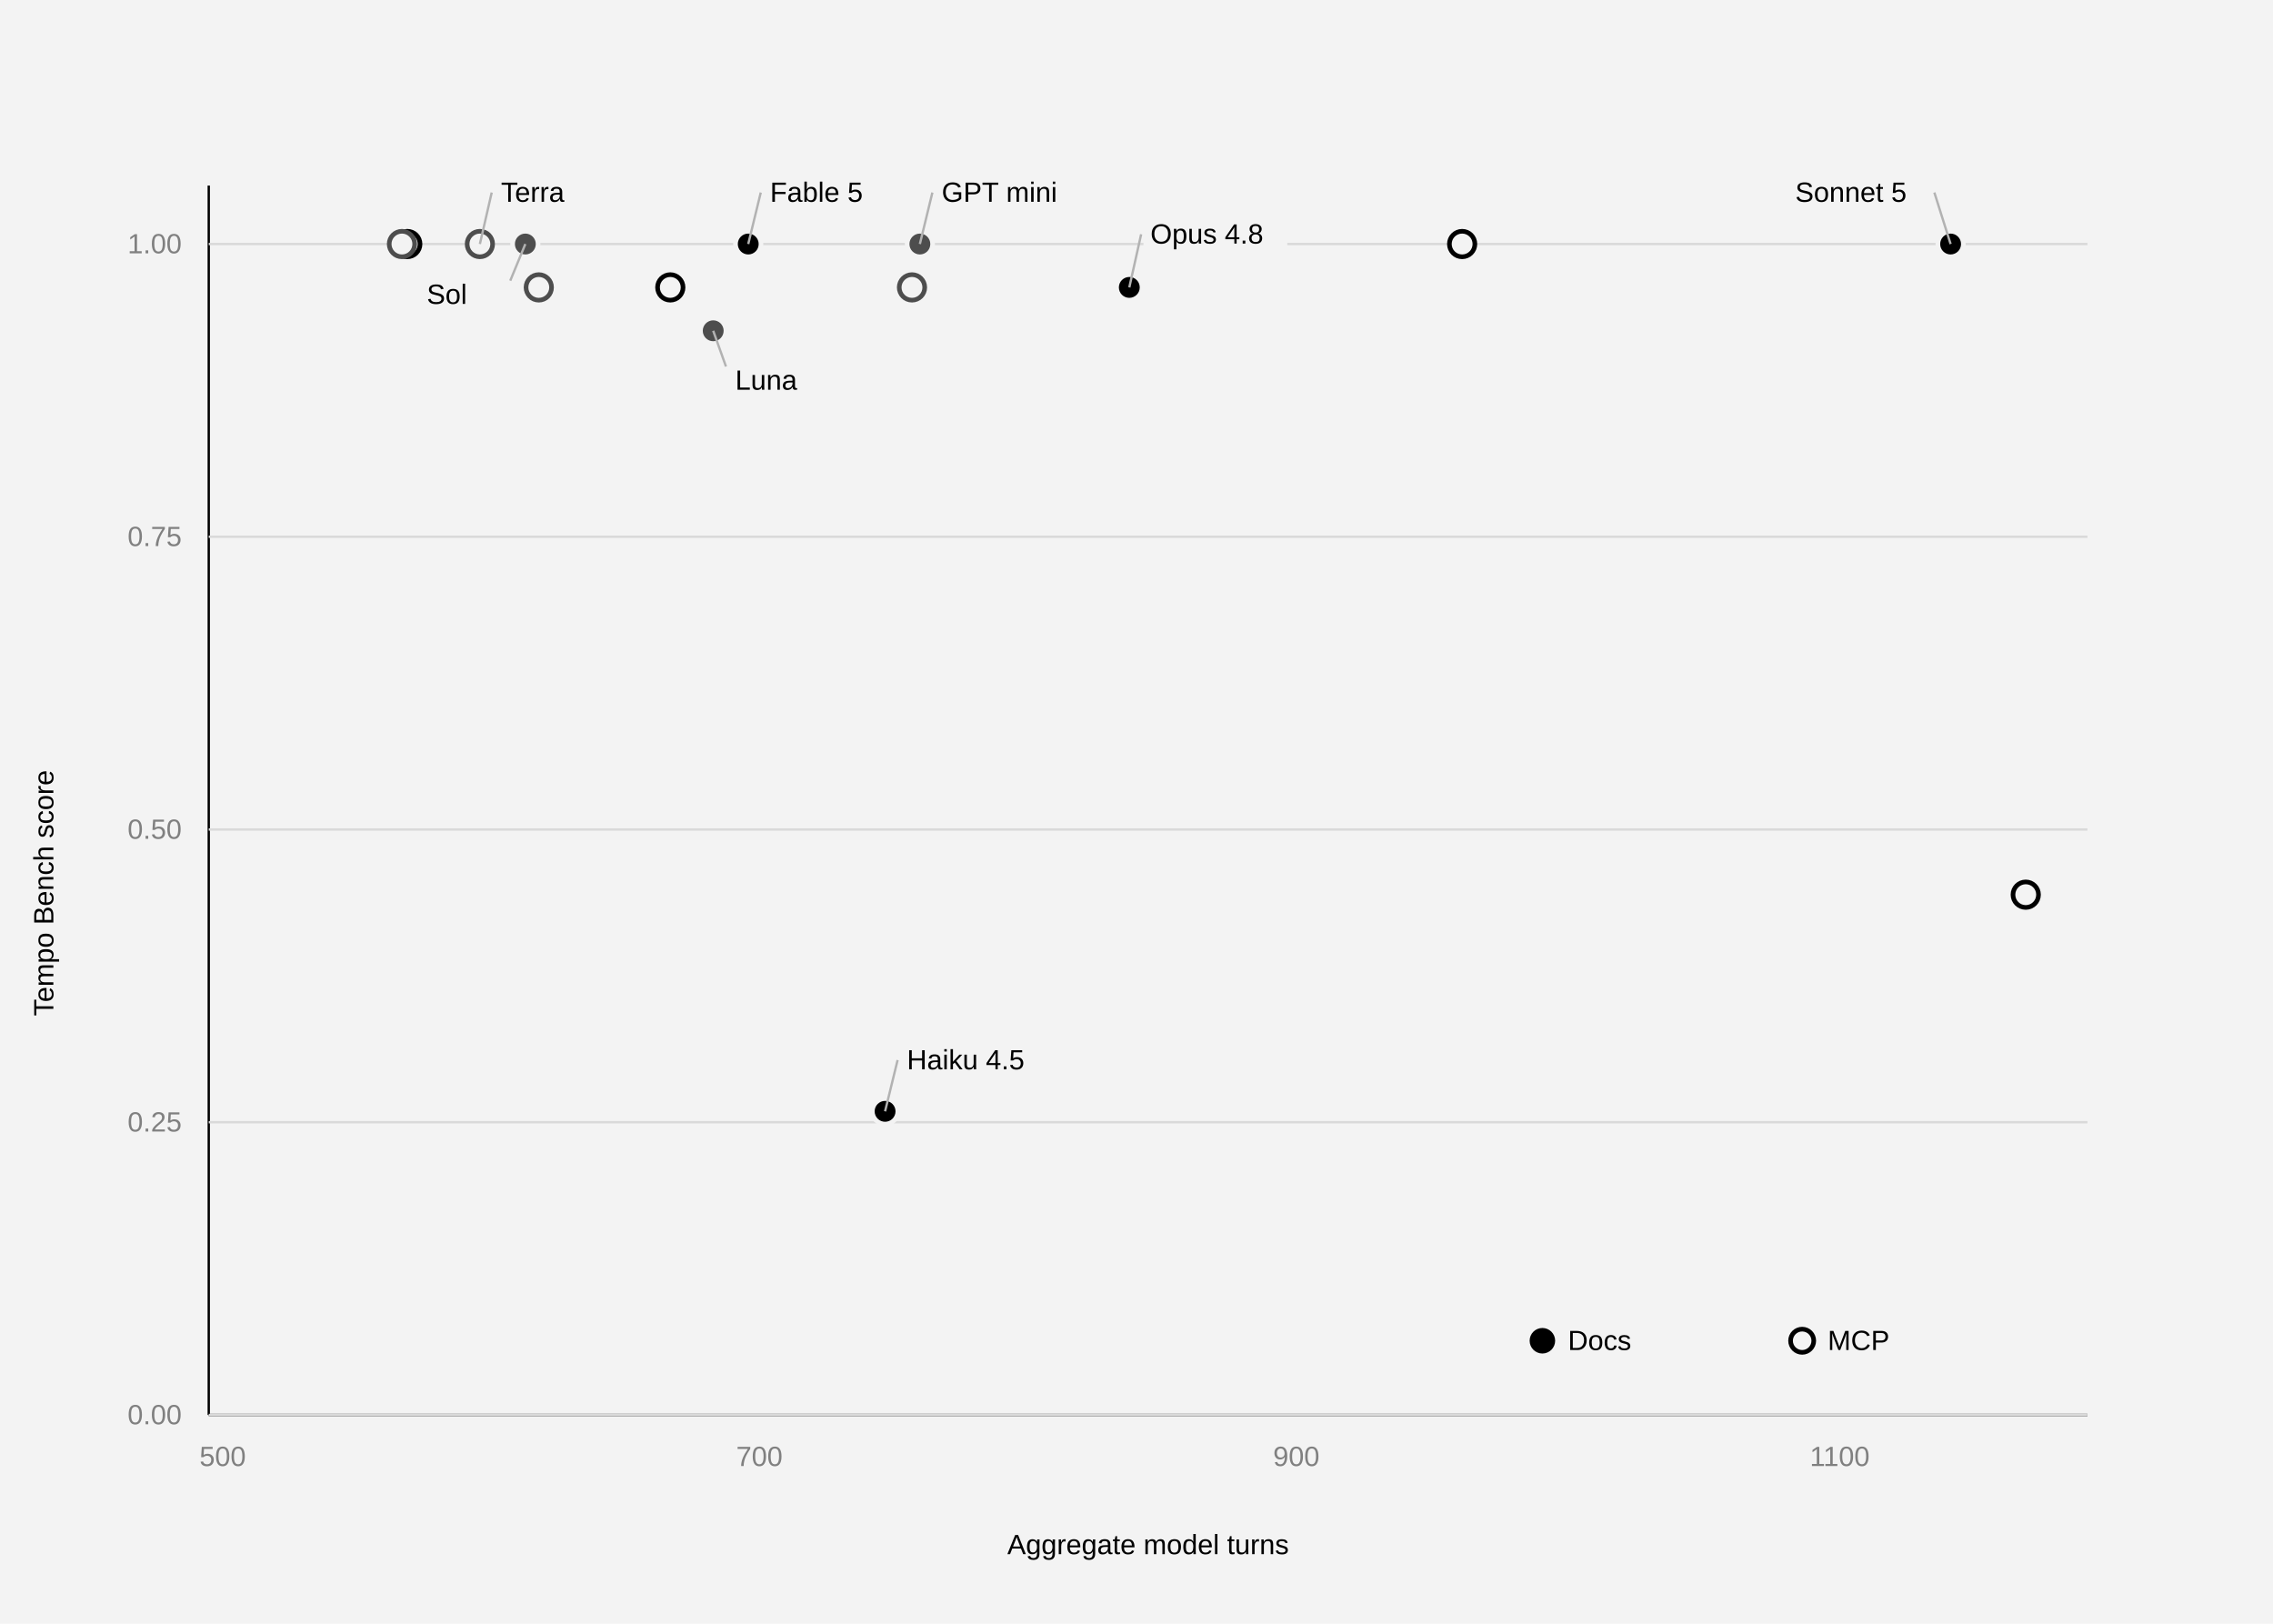
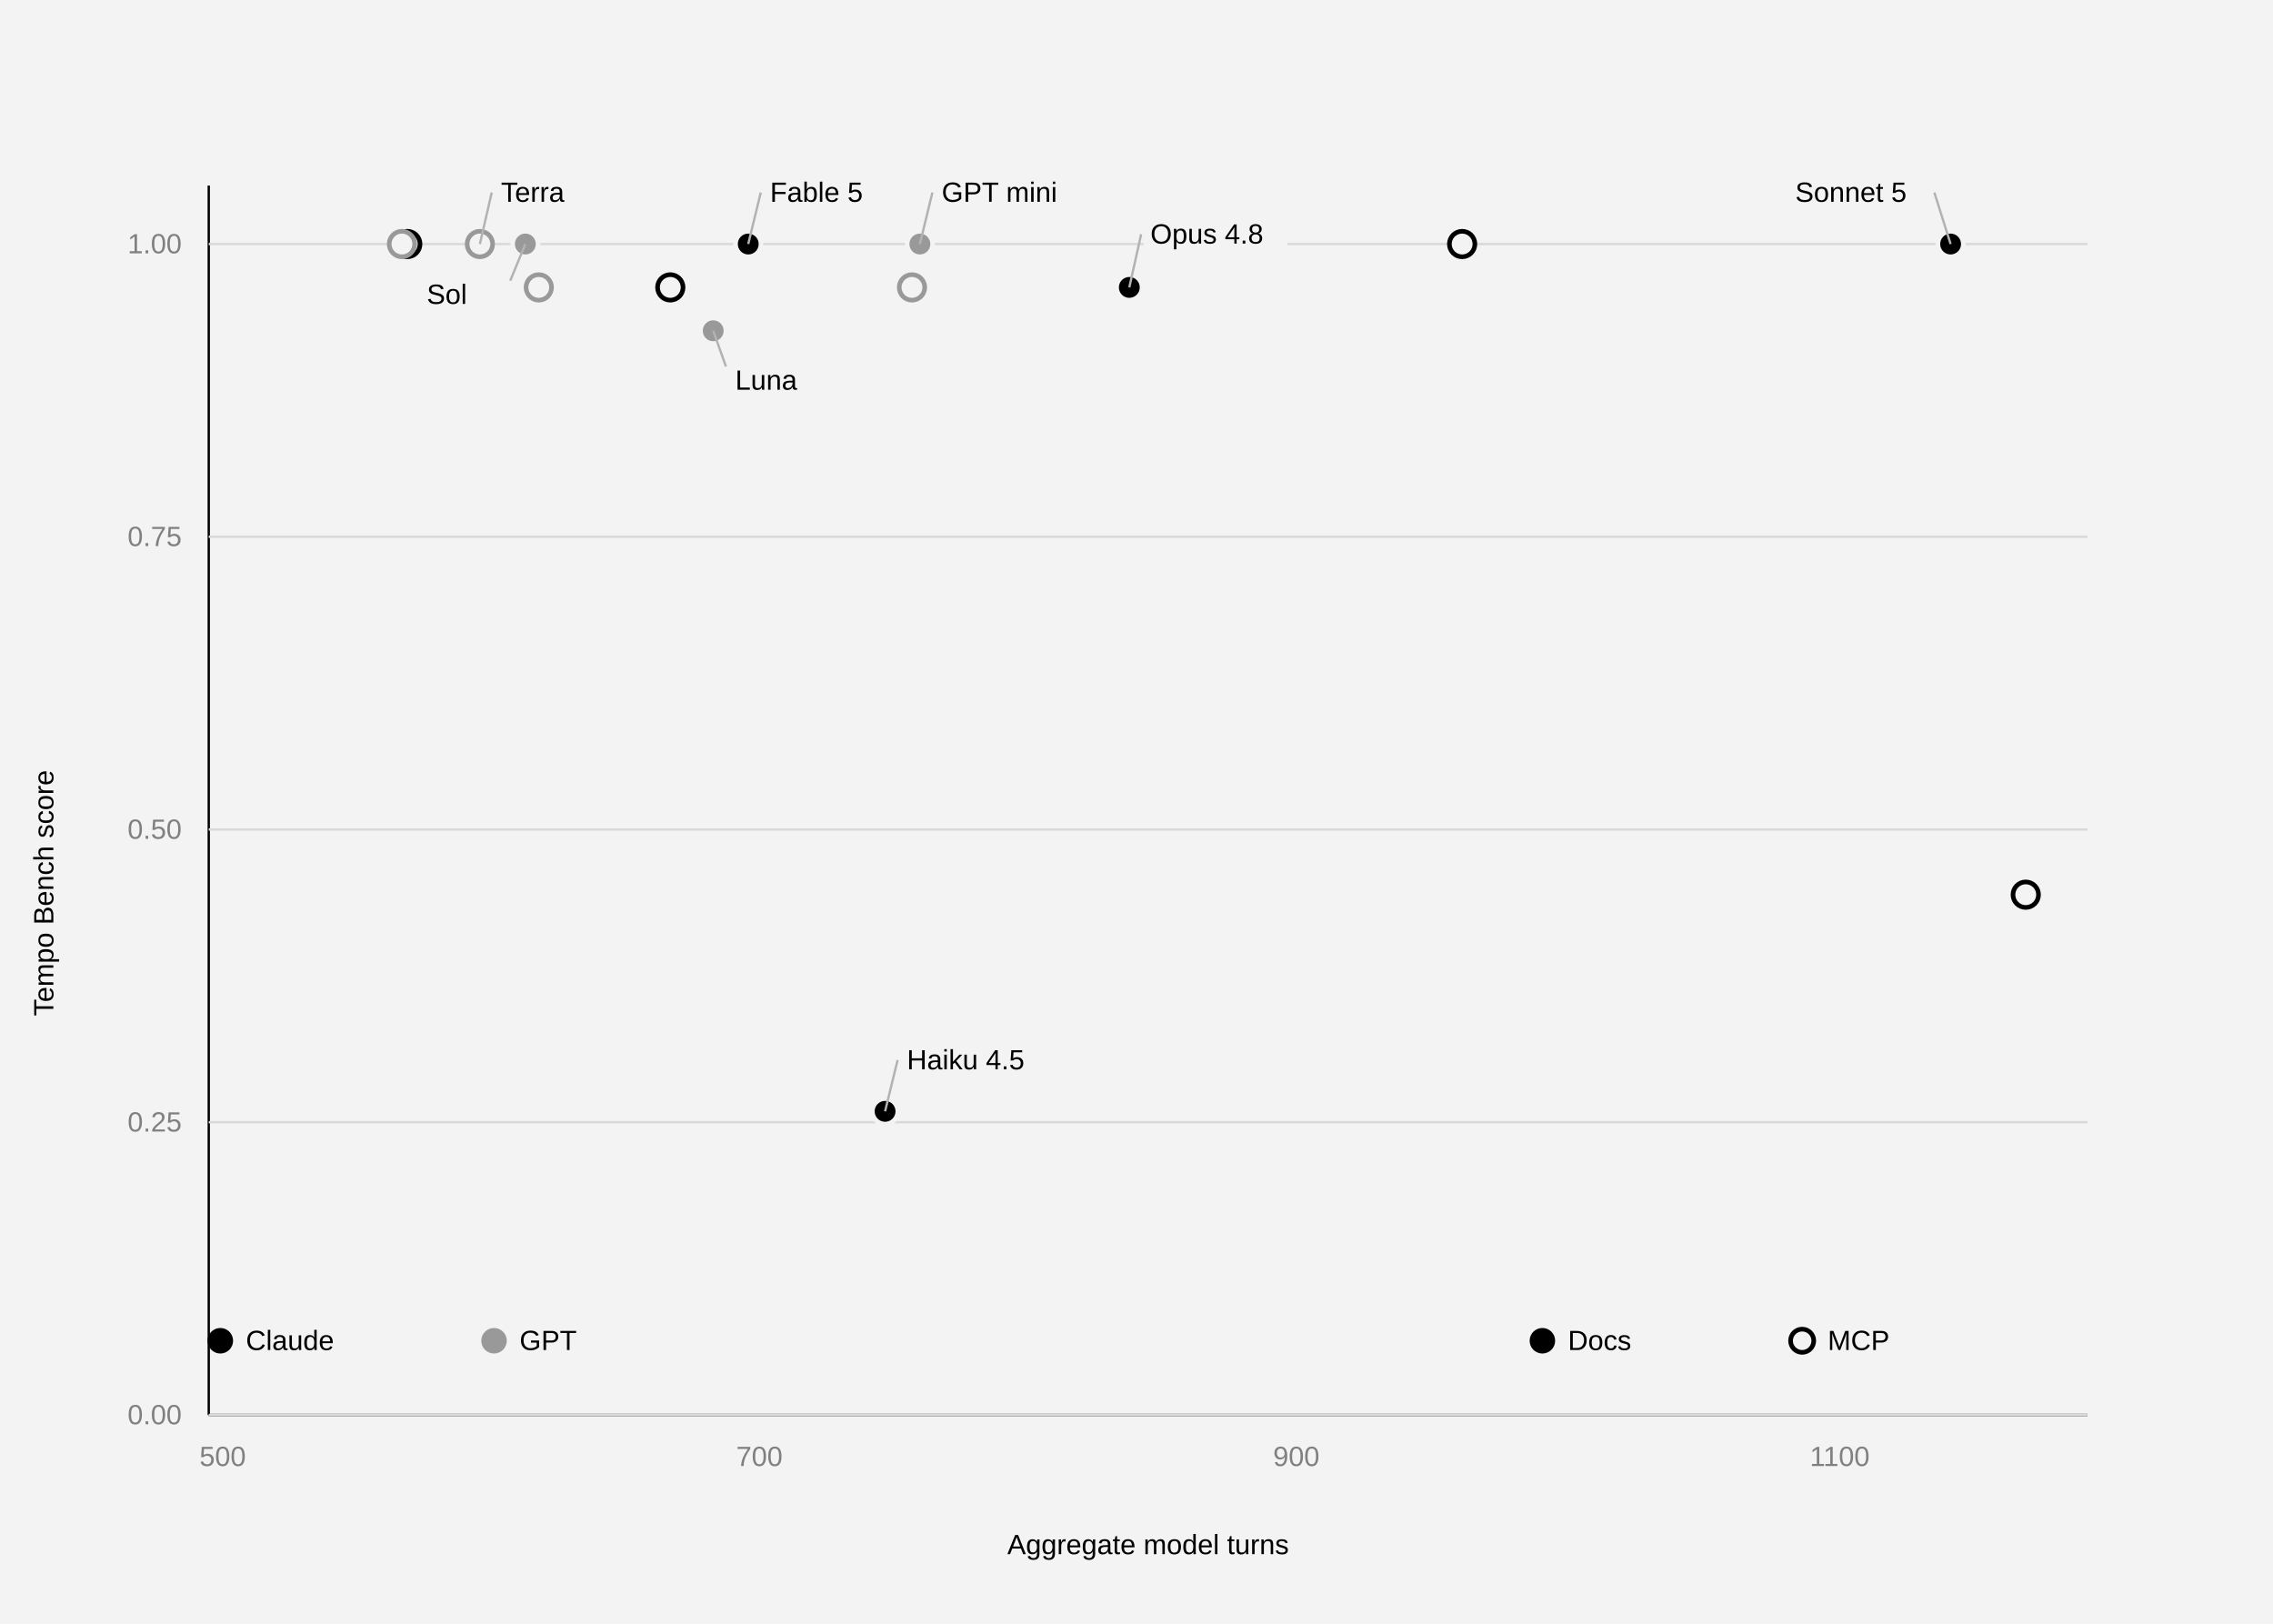
<svg xmlns="http://www.w3.org/2000/svg" width="980" height="700" viewBox="0 0 980 700" role="img" aria-labelledby="title desc">
  <style>
    .page { fill: #f3f3f3; } .ink { fill: #000; } .muted { fill: #808080; }
    .subtitle, .axis-label, .tick, .key { font: 400 12px 'Pilat', Arial, Helvetica, sans-serif; }
    .point-label { font: 400 12px 'Pilat', Arial, Helvetica, sans-serif; }
    .axis { stroke: #000; stroke-width: 1; } .grid { stroke: #d9d9d9; stroke-width: 1; }
    .leader { stroke: #b2b2b2; stroke-width: 1; } .claude { stroke: #000; fill: #000; }
    .label-background { fill: #f3f3f3; }
-     .gpt { stroke: #4d4d4d; fill: #4d4d4d; } .docs { fill: none; stroke-width: 2.25; }
+     .gpt { stroke: #999; fill: #999; } .docs { fill: none; stroke-width: 2.25; }
    .mcp { fill: none; stroke-width: 2.25; stroke-dasharray: 1 6; stroke-linecap: round; }
    .line-point { stroke: #f3f3f3; stroke-width: 2; } .dot { stroke-width: 2; }
  </style>
  <rect class="page" width="980" height="700" />
  <line x1="90" y1="610" x2="900" y2="610" class="axis" />
  <line x1="90" y1="80" x2="90" y2="610" class="axis" />
  <g class="grid">
    <line x1="90" y1="610" x2="900" y2="610" />
    <line x1="90" y1="483.8" x2="900" y2="483.8" />
    <line x1="90" y1="357.6" x2="900" y2="357.6" />
    <line x1="90" y1="231.4" x2="900" y2="231.4" />
    <line x1="90" y1="105.2" x2="900" y2="105.2" />
  </g>
  <g class="tick muted">
    <text x="55" y="614">0.00</text>
    <text x="55" y="487.8">0.25</text>
    <text x="55" y="361.6">0.50</text>
    <text x="55" y="235.4">0.75</text>
    <text x="55" y="109.2">1.00</text>
    <text x="86" y="632">500</text>
    <text x="317.4" y="632">700</text>
    <text x="548.9" y="632">900</text>
    <text x="780.3" y="632">1100</text>
  </g>
  <text x="495" y="670" text-anchor="middle" class="axis-label ink">Aggregate model turns</text>
  <text transform="translate(23 385) rotate(-90)" text-anchor="middle" class="axis-label ink">Tempo Bench score</text>
  <circle class="point dot dot-access-docs" cx="322.6" cy="105.2" r="5.5" fill="#000" stroke="#f3f3f3" />
  <circle class="point dot dot-access-docs" cx="381.6" cy="479.1" r="5.5" fill="#000" stroke="#f3f3f3" />
  <circle class="point dot dot-access-docs" cx="486.9" cy="123.9" r="5.5" fill="#000" stroke="#f3f3f3" />
  <circle class="point dot dot-access-docs" cx="841" cy="105.2" r="5.5" fill="#000" stroke="#f3f3f3" />
-   <circle class="point dot dot-access-docs" cx="396.6" cy="105.2" r="5.5" fill="#4d4d4d" stroke="#f3f3f3" />
-   <circle class="point dot dot-access-docs" cx="307.5" cy="142.6" r="5.5" fill="#4d4d4d" stroke="#f3f3f3" />
-   <circle class="point dot dot-access-docs" cx="226.5" cy="105.2" r="5.5" fill="#4d4d4d" stroke="#f3f3f3" />
-   <circle class="point dot dot-access-docs" cx="206.9" cy="105.2" r="5.5" fill="#4d4d4d" stroke="#f3f3f3" />
+   <circle class="point dot dot-access-docs" cx="396.6" cy="105.2" r="5.5" fill="#999" stroke="#f3f3f3" />
+   <circle class="point dot dot-access-docs" cx="307.5" cy="142.6" r="5.5" fill="#999" stroke="#f3f3f3" />
+   <circle class="point dot dot-access-docs" cx="226.5" cy="105.2" r="5.5" fill="#999" stroke="#f3f3f3" />
+   <circle class="point dot dot-access-docs" cx="206.9" cy="105.2" r="5.5" fill="#999" stroke="#f3f3f3" />
  <circle class="point dot dot-access-mcp" cx="175.6" cy="105.2" r="5.5" fill="#f3f3f3" stroke="#000" />
  <circle class="point dot dot-access-mcp" cx="873.4" cy="385.7" r="5.5" fill="#f3f3f3" stroke="#000" />
  <circle class="point dot dot-access-mcp" cx="289" cy="123.9" r="5.5" fill="#f3f3f3" stroke="#000" />
  <circle class="point dot dot-access-mcp" cx="630.4" cy="105.2" r="5.5" fill="#f3f3f3" stroke="#000" />
-   <circle class="point dot dot-access-mcp" cx="393.2" cy="123.9" r="5.5" fill="#f3f3f3" stroke="#4d4d4d" />
-   <circle class="point dot dot-access-mcp" cx="206.9" cy="105.2" r="5.5" fill="#f3f3f3" stroke="#4d4d4d" />
-   <circle class="point dot dot-access-mcp" cx="232.3" cy="123.9" r="5.5" fill="#f3f3f3" stroke="#4d4d4d" />
-   <circle class="point dot dot-access-mcp" cx="173.3" cy="105.2" r="5.5" fill="#f3f3f3" stroke="#4d4d4d" />
+   <circle class="point dot dot-access-mcp" cx="393.2" cy="123.9" r="5.5" fill="#f3f3f3" stroke="#999" />
+   <circle class="point dot dot-access-mcp" cx="206.9" cy="105.2" r="5.5" fill="#f3f3f3" stroke="#999" />
+   <circle class="point dot dot-access-mcp" cx="232.3" cy="123.9" r="5.5" fill="#f3f3f3" stroke="#999" />
+   <circle class="point dot dot-access-mcp" cx="173.3" cy="105.2" r="5.5" fill="#f3f3f3" stroke="#999" />
  <g class="leader">
    <line x1="206.9" y1="105.2" x2="212" y2="83" />
    <line x1="226.5" y1="105.2" x2="220" y2="121" />
    <line x1="307.5" y1="142.6" x2="313" y2="158" />
    <line x1="322.6" y1="105.2" x2="328" y2="83" />
    <line x1="381.6" y1="479.1" x2="387" y2="457" />
    <line x1="396.6" y1="105.2" x2="402" y2="83" />
    <line x1="486.9" y1="123.9" x2="492" y2="101" />
    <line x1="841" y1="105.2" x2="834" y2="83" />
  </g>
  <g class="label-background">
    <rect x="213" y="74" width="41" height="17" rx="2" />
    <rect x="181" y="118" width="38" height="17" rx="2" />
    <rect x="314" y="155" width="38" height="17" rx="2" />
    <rect x="329" y="74" width="55" height="17" rx="2" />
    <rect x="388" y="448" width="69" height="17" rx="2" />
    <rect x="403" y="74" width="62" height="17" rx="2" />
    <rect x="493" y="92" width="62" height="17" rx="2" />
    <rect x="771" y="74" width="62" height="17" rx="2" />
  </g>
  <g class="point-label ink">
    <text x="216" y="87">Terra</text>
    <text x="184" y="131">Sol</text>
    <text x="317" y="168">Luna</text>
    <text x="332" y="87">Fable 5</text>
    <text x="391" y="461">Haiku 4.5</text>
    <text x="406" y="87">GPT mini</text>
    <text x="496" y="105">Opus 4.8</text>
    <text x="774" y="87">Sonnet 5</text>
  </g>
  <g class="key">
+     <circle cx="95" cy="578" r="5" fill="#000" stroke="#000" />
+     <text x="106" y="582" class="ink">Claude</text>
+     <circle cx="213" cy="578" r="5" fill="#999" stroke="#999" />
+     <text x="224" y="582" class="ink">GPT</text>
    <circle cx="665" cy="578" r="5" fill="#000" stroke="#000" />
    <text x="676" y="582" class="ink">Docs</text>
    <circle cx="777" cy="578" r="5" fill="#f3f3f3" stroke="#000" stroke-width="2" />
    <text x="788" y="582" class="ink">MCP</text>
  </g>
</svg>
